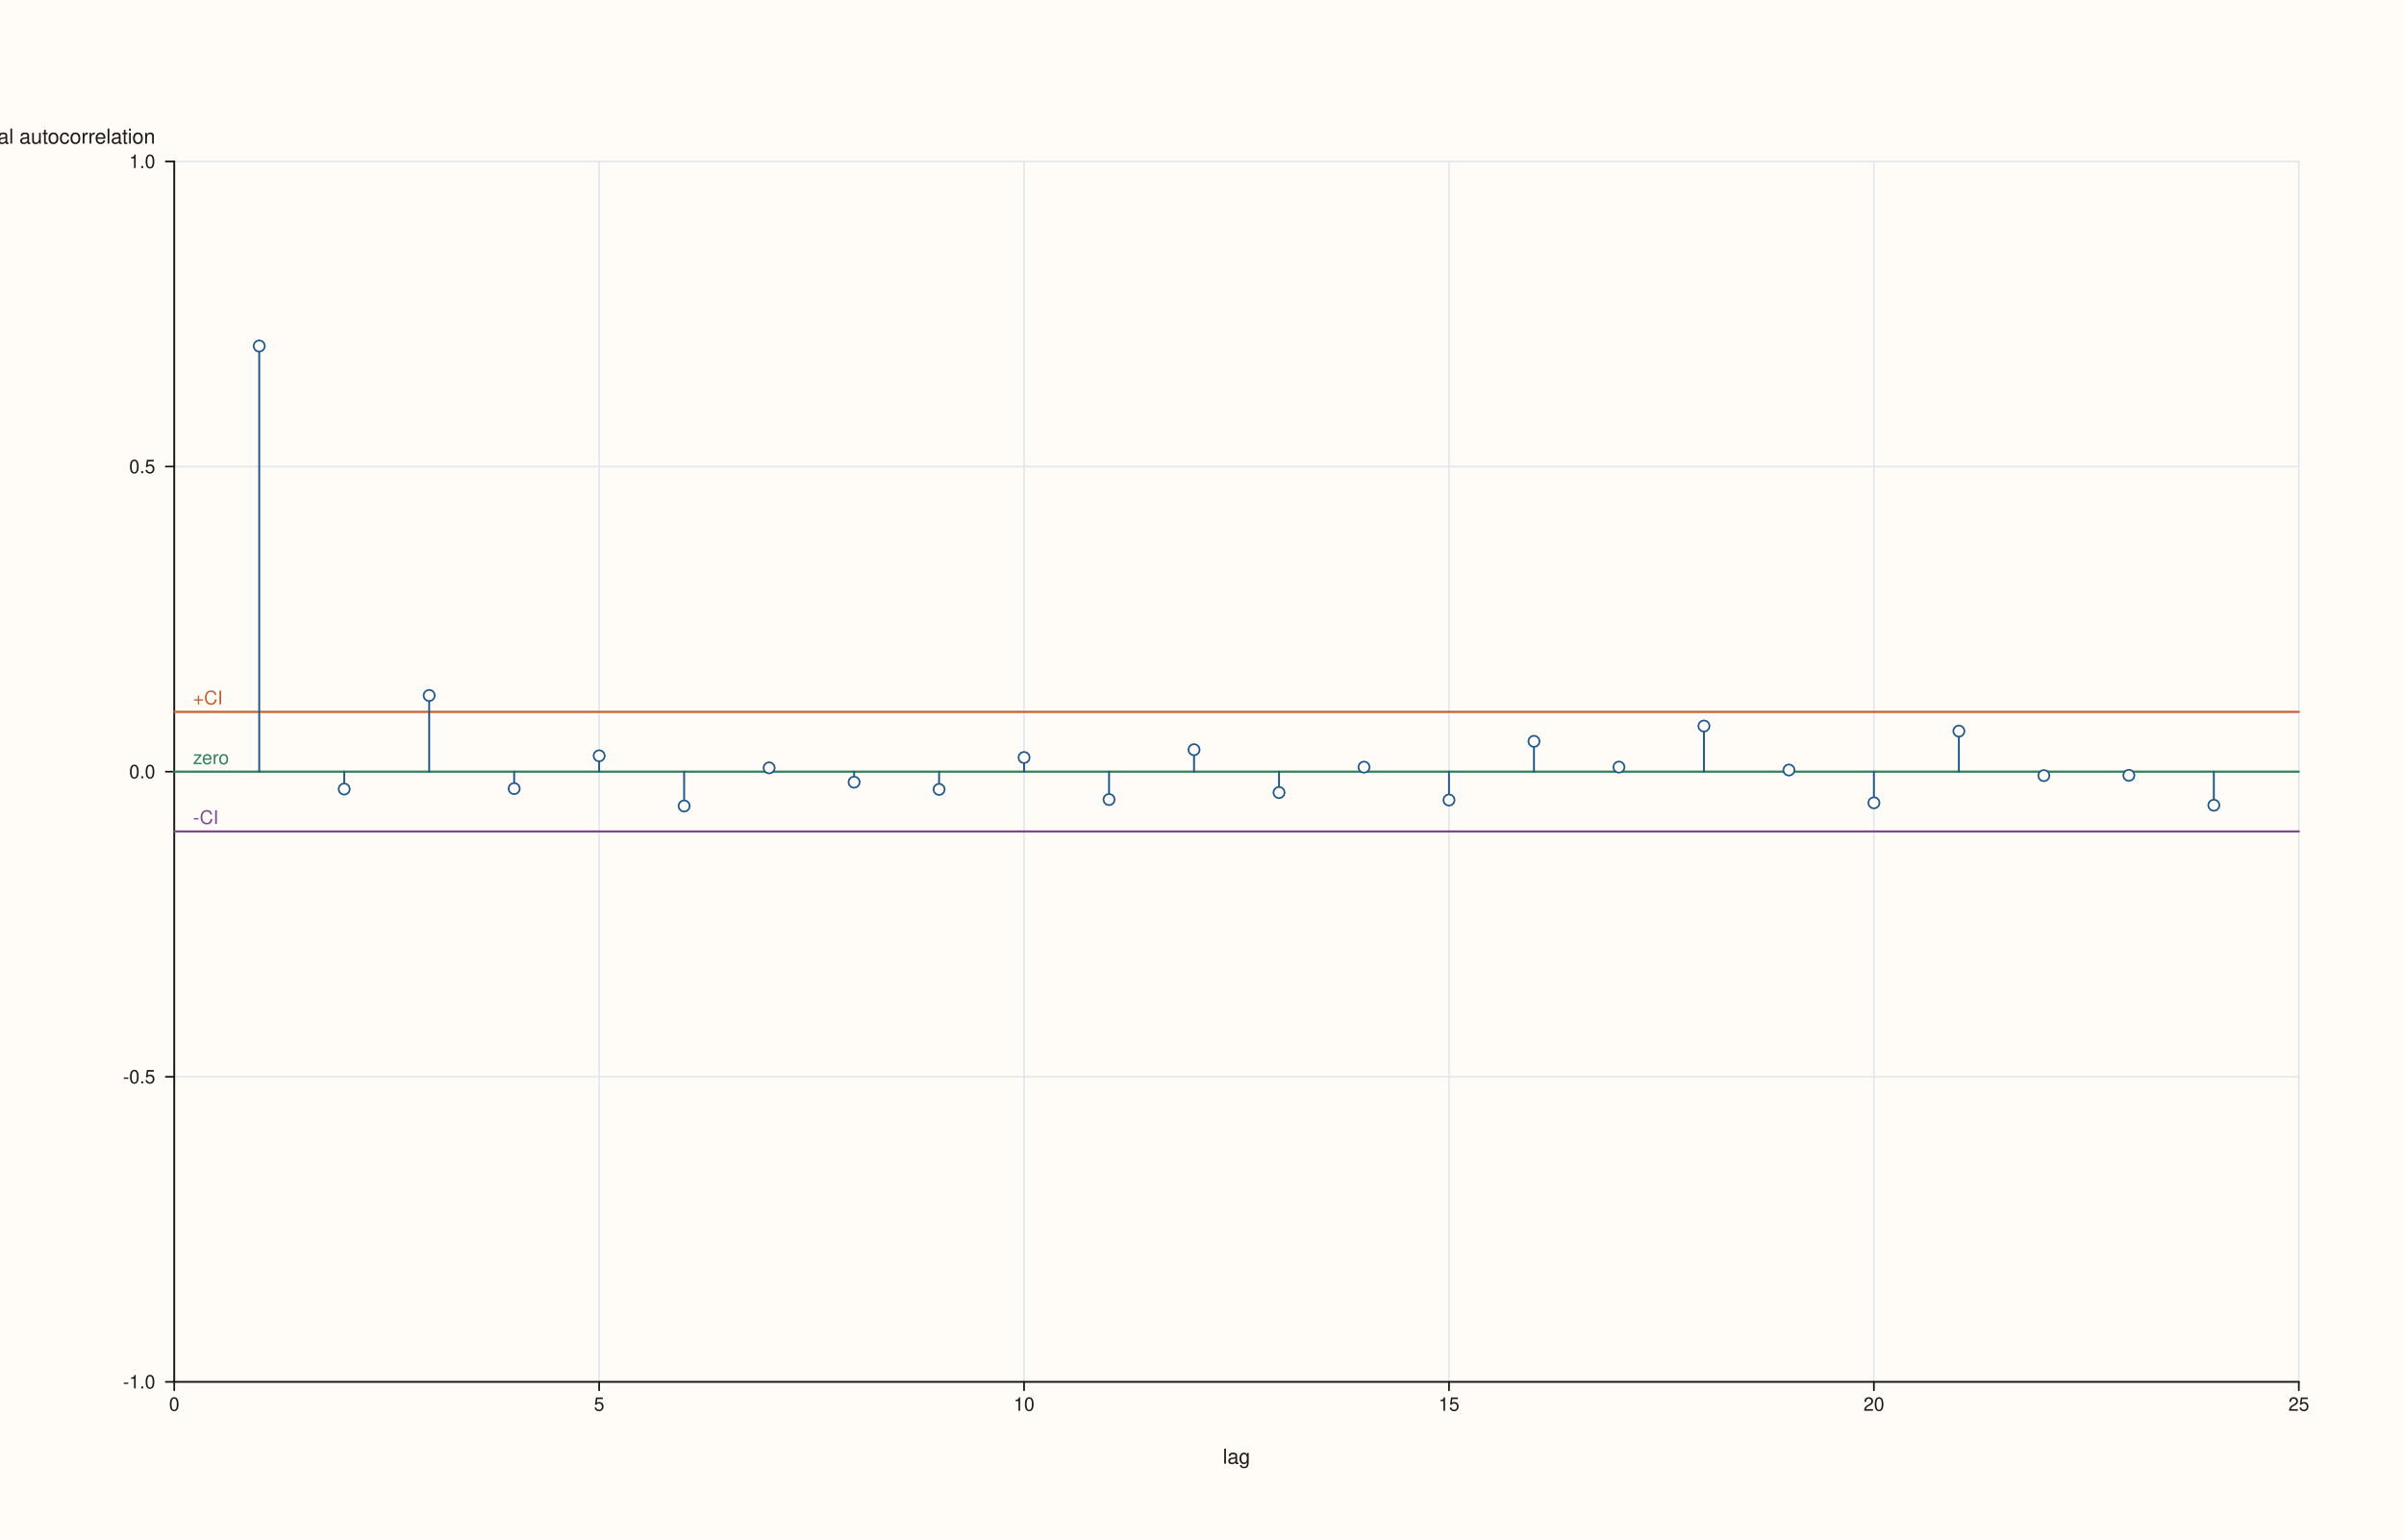
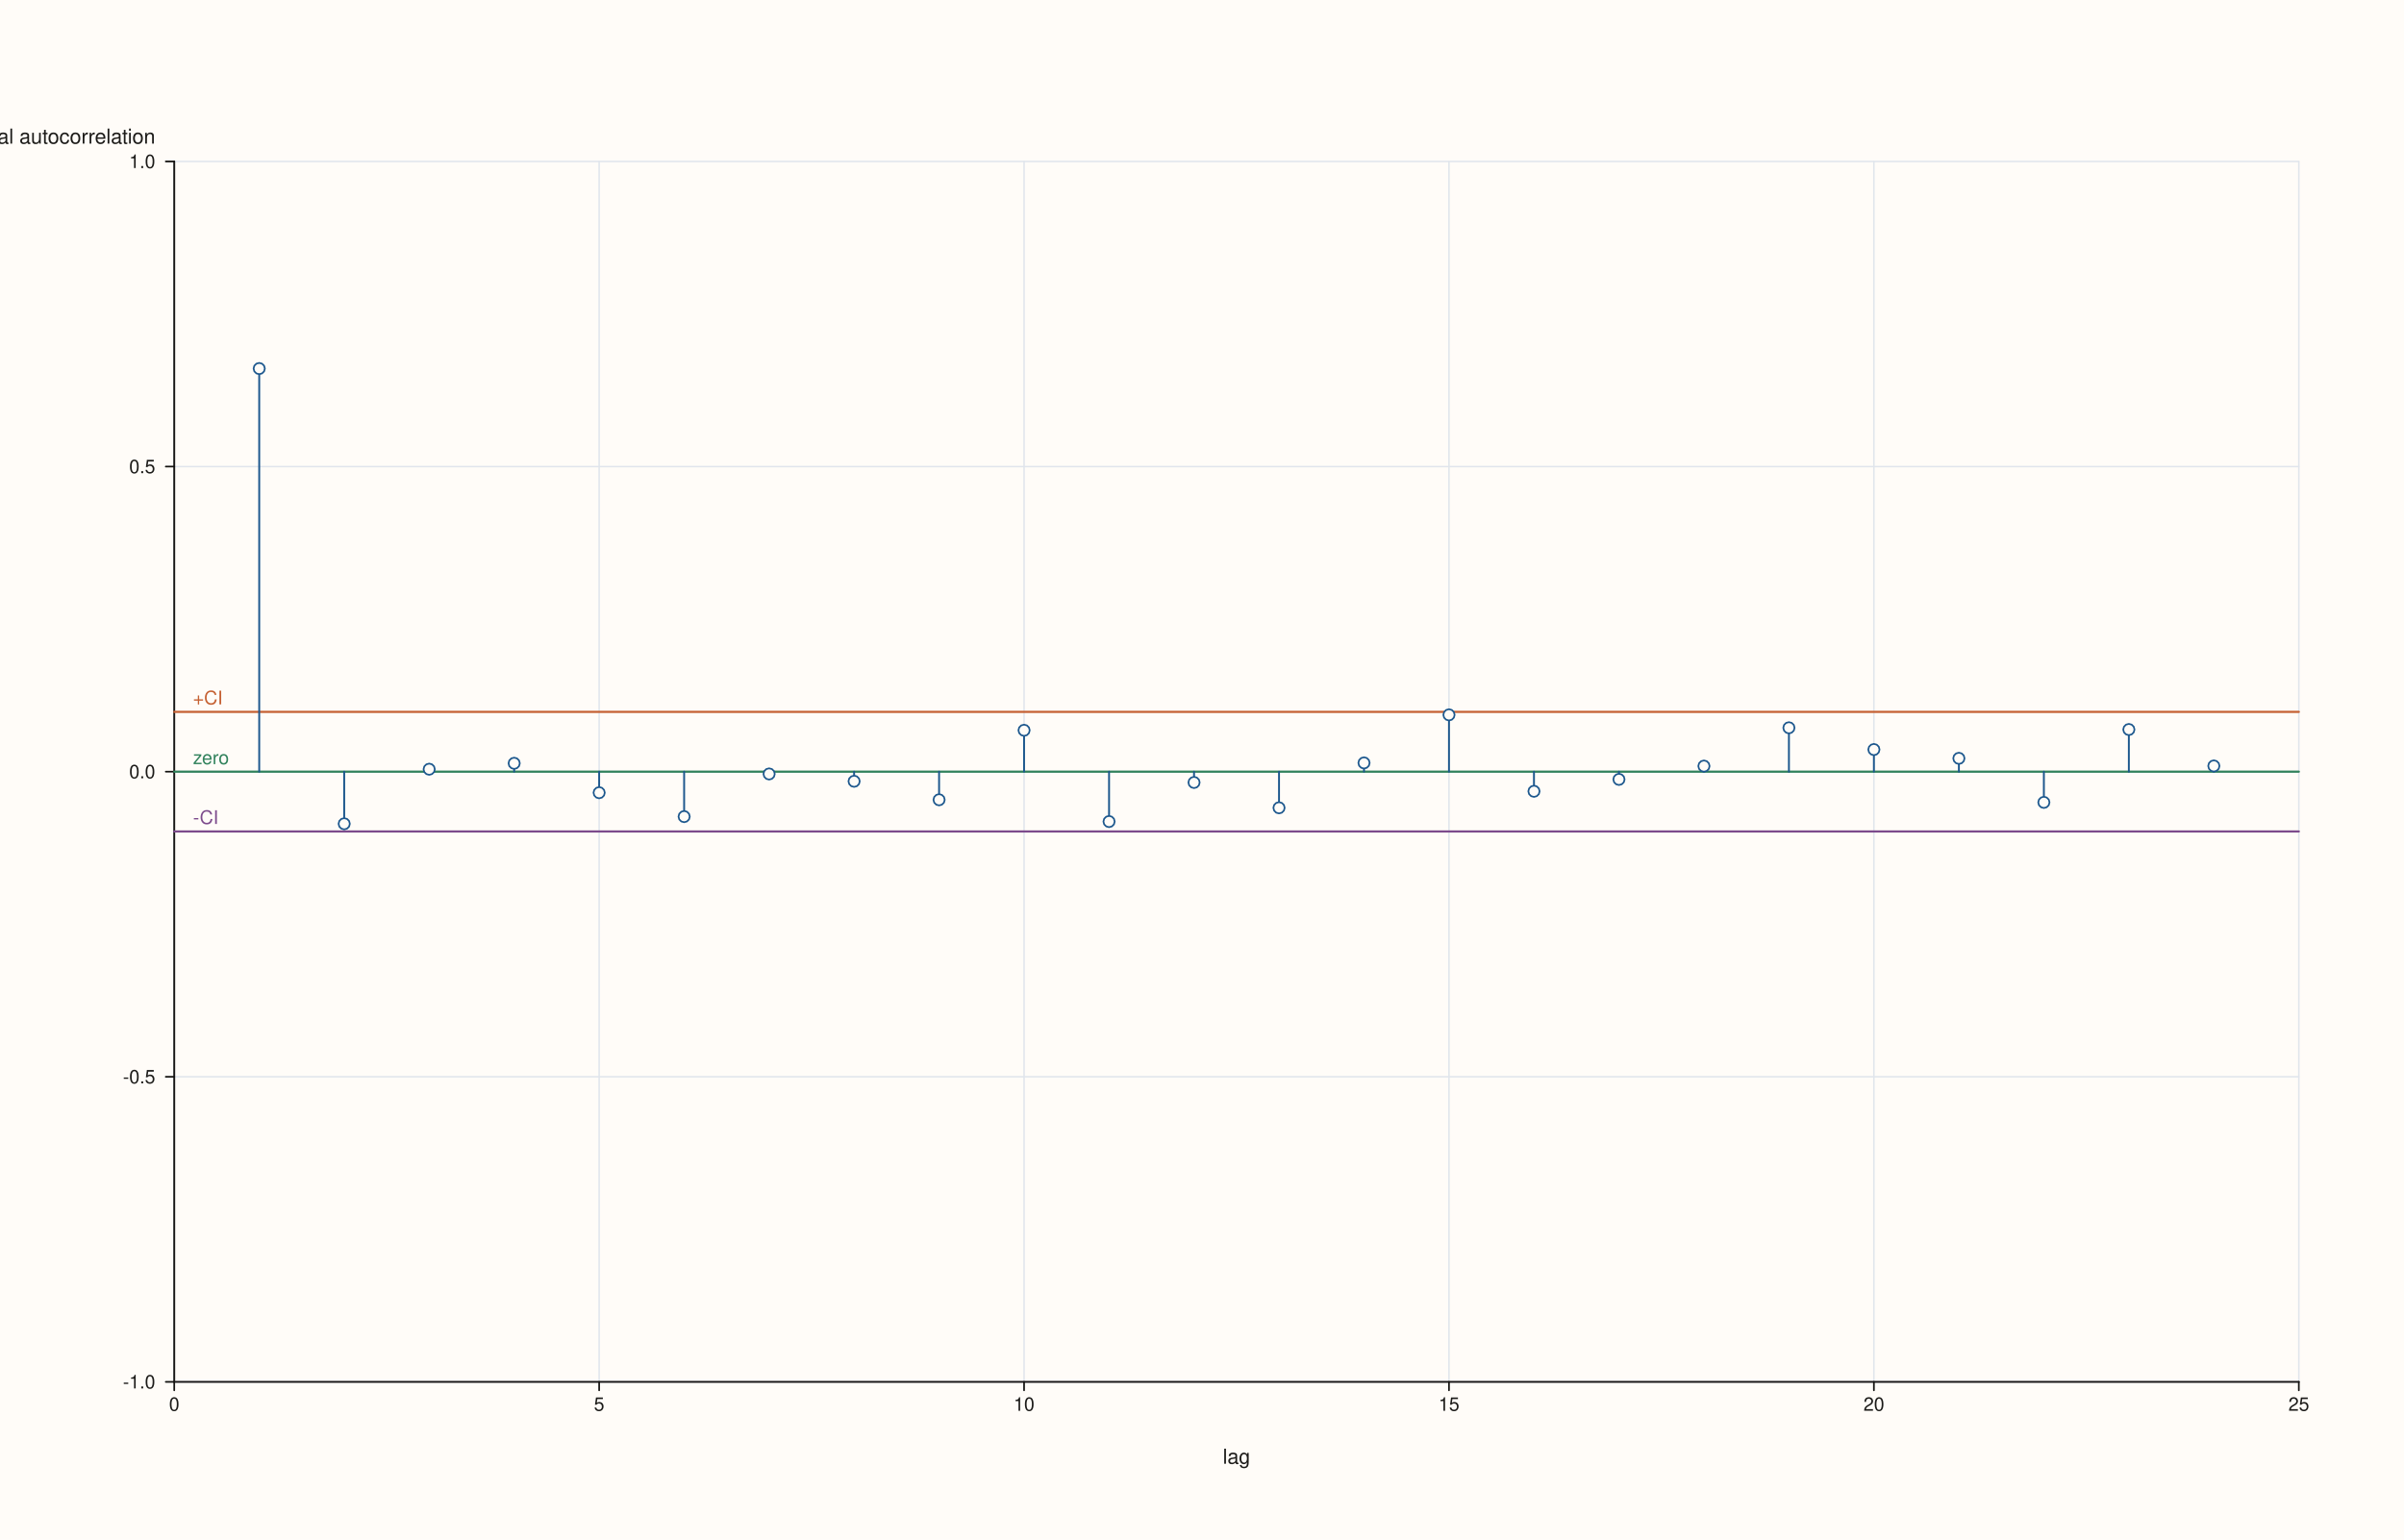
<svg xmlns="http://www.w3.org/2000/svg" width="1280" height="820" viewBox="0 0 1280 820">
  <rect x="0" y="0" width="1280" height="820" fill="rgb(255,252,248)" fill-opacity="1" />
  <path d="M 0 0 L 1280 0 L 1280 820 L 0 820 Z" stroke="none" fill="rgb(255,252,248)" fill-opacity="1" stroke-linejoin="round" stroke-linecap="round" />
  <path d="M 28 28 L 1252 28 L 1252 792 L 28 792 Z" stroke="none" fill="rgb(255,252,248)" fill-opacity="1" stroke-linejoin="round" stroke-linecap="round" />
  <path d="M 92.77 86 L 92.77 736 " stroke="rgb(224,229,236)" stroke-opacity="1" stroke-width="0.8" fill="none" stroke-linejoin="round" stroke-linecap="round" />
  <path d="M 319.016 86 L 319.016 736 " stroke="rgb(224,229,236)" stroke-opacity="1" stroke-width="0.8" fill="none" stroke-linejoin="round" stroke-linecap="round" />
  <path d="M 545.262 86 L 545.262 736 " stroke="rgb(224,229,236)" stroke-opacity="1" stroke-width="0.8" fill="none" stroke-linejoin="round" stroke-linecap="round" />
  <path d="M 771.508 86 L 771.508 736 " stroke="rgb(224,229,236)" stroke-opacity="1" stroke-width="0.8" fill="none" stroke-linejoin="round" stroke-linecap="round" />
  <path d="M 997.754 86 L 997.754 736 " stroke="rgb(224,229,236)" stroke-opacity="1" stroke-width="0.8" fill="none" stroke-linejoin="round" stroke-linecap="round" />
  <path d="M 1224 86 L 1224 736 " stroke="rgb(224,229,236)" stroke-opacity="1" stroke-width="0.8" fill="none" stroke-linejoin="round" stroke-linecap="round" />
  <path d="M 92.77 736 L 1224 736 " stroke="rgb(224,229,236)" stroke-opacity="1" stroke-width="0.8" fill="none" stroke-linejoin="round" stroke-linecap="round" />
  <path d="M 92.77 573.5 L 1224 573.5 " stroke="rgb(224,229,236)" stroke-opacity="1" stroke-width="0.8" fill="none" stroke-linejoin="round" stroke-linecap="round" />
  <path d="M 92.77 411 L 1224 411 " stroke="rgb(224,229,236)" stroke-opacity="1" stroke-width="0.8" fill="none" stroke-linejoin="round" stroke-linecap="round" />
  <path d="M 92.77 248.5 L 1224 248.5 " stroke="rgb(224,229,236)" stroke-opacity="1" stroke-width="0.8" fill="none" stroke-linejoin="round" stroke-linecap="round" />
  <path d="M 92.77 86 L 1224 86 " stroke="rgb(224,229,236)" stroke-opacity="1" stroke-width="0.8" fill="none" stroke-linejoin="round" stroke-linecap="round" />
  <path d="M 92.77 736 L 1224 736 " stroke="rgb(25,24,23)" stroke-opacity="1" stroke-width="1" fill="none" stroke-linejoin="round" stroke-linecap="round" />
  <path d="M 92.77 86 L 92.77 736 " stroke="rgb(25,24,23)" stroke-opacity="1" stroke-width="1" fill="none" stroke-linejoin="round" stroke-linecap="round" />
  <path d="M 92.77 736 L 92.77 740.5 " stroke="rgb(20,19,17)" stroke-opacity="1" stroke-width="0.9" fill="none" stroke-linejoin="round" stroke-linecap="round" />
  <text x="92.77" y="751.4" font-family="Helvetica, Arial, sans-serif" font-size="10" fill="rgb(28,27,25)" fill-opacity="1" text-anchor="middle">0</text>
  <path d="M 319.016 736 L 319.016 740.5 " stroke="rgb(20,19,17)" stroke-opacity="1" stroke-width="0.9" fill="none" stroke-linejoin="round" stroke-linecap="round" />
  <text x="319.016" y="751.4" font-family="Helvetica, Arial, sans-serif" font-size="10" fill="rgb(28,27,25)" fill-opacity="1" text-anchor="middle">5</text>
  <path d="M 545.262 736 L 545.262 740.5 " stroke="rgb(20,19,17)" stroke-opacity="1" stroke-width="0.9" fill="none" stroke-linejoin="round" stroke-linecap="round" />
  <text x="545.262" y="751.4" font-family="Helvetica, Arial, sans-serif" font-size="10" fill="rgb(28,27,25)" fill-opacity="1" text-anchor="middle">10</text>
  <path d="M 771.508 736 L 771.508 740.5 " stroke="rgb(20,19,17)" stroke-opacity="1" stroke-width="0.9" fill="none" stroke-linejoin="round" stroke-linecap="round" />
  <text x="771.508" y="751.4" font-family="Helvetica, Arial, sans-serif" font-size="10" fill="rgb(28,27,25)" fill-opacity="1" text-anchor="middle">15</text>
  <path d="M 997.754 736 L 997.754 740.5 " stroke="rgb(20,19,17)" stroke-opacity="1" stroke-width="0.9" fill="none" stroke-linejoin="round" stroke-linecap="round" />
  <text x="997.754" y="751.4" font-family="Helvetica, Arial, sans-serif" font-size="10" fill="rgb(28,27,25)" fill-opacity="1" text-anchor="middle">20</text>
  <path d="M 1224 736 L 1224 740.5 " stroke="rgb(20,19,17)" stroke-opacity="1" stroke-width="0.9" fill="none" stroke-linejoin="round" stroke-linecap="round" />
  <text x="1224" y="751.4" font-family="Helvetica, Arial, sans-serif" font-size="10" fill="rgb(28,27,25)" fill-opacity="1" text-anchor="middle">25</text>
  <path d="M 88.27 736 L 92.77 736 " stroke="rgb(20,19,17)" stroke-opacity="1" stroke-width="0.9" fill="none" stroke-linejoin="round" stroke-linecap="round" />
  <text x="82.67" y="739.5" font-family="Helvetica, Arial, sans-serif" font-size="10" fill="rgb(28,27,25)" fill-opacity="1" text-anchor="end">-1.0</text>
  <path d="M 88.27 573.5 L 92.77 573.5 " stroke="rgb(20,19,17)" stroke-opacity="1" stroke-width="0.9" fill="none" stroke-linejoin="round" stroke-linecap="round" />
  <text x="82.67" y="577" font-family="Helvetica, Arial, sans-serif" font-size="10" fill="rgb(28,27,25)" fill-opacity="1" text-anchor="end">-0.5</text>
  <path d="M 88.27 411 L 92.77 411 " stroke="rgb(20,19,17)" stroke-opacity="1" stroke-width="0.9" fill="none" stroke-linejoin="round" stroke-linecap="round" />
  <text x="82.67" y="414.5" font-family="Helvetica, Arial, sans-serif" font-size="10" fill="rgb(28,27,25)" fill-opacity="1" text-anchor="end">0.0</text>
  <path d="M 88.27 248.5 L 92.77 248.5 " stroke="rgb(20,19,17)" stroke-opacity="1" stroke-width="0.9" fill="none" stroke-linejoin="round" stroke-linecap="round" />
  <text x="82.67" y="252" font-family="Helvetica, Arial, sans-serif" font-size="10" fill="rgb(28,27,25)" fill-opacity="1" text-anchor="end">0.5</text>
  <path d="M 88.27 86 L 92.77 86 " stroke="rgb(20,19,17)" stroke-opacity="1" stroke-width="0.9" fill="none" stroke-linejoin="round" stroke-linecap="round" />
  <text x="82.67" y="89.5" font-family="Helvetica, Arial, sans-serif" font-size="10" fill="rgb(28,27,25)" fill-opacity="1" text-anchor="end">1.0</text>
  <text x="658.385" y="779.6" font-family="Helvetica, Arial, sans-serif" font-size="11" fill="rgb(28,27,25)" fill-opacity="1" text-anchor="middle">lag</text>
  <text x="82.67" y="76.5" font-family="Helvetica, Arial, sans-serif" font-size="11" fill="rgb(28,27,25)" fill-opacity="1" text-anchor="end">partial autocorrelation</text>
  <path d="M 92.77 411 L 1224 411 " stroke="rgb(49,130,92)" stroke-opacity="1" stroke-width="1.15" fill="none" stroke-linejoin="round" stroke-linecap="round" />
  <text x="102.77" y="407" font-family="Helvetica, Arial, sans-serif" font-size="10" fill="rgb(49,130,92)" fill-opacity="1" text-anchor="start">zero</text>
  <path d="M 92.77 379.151 L 1224 379.151 " stroke="rgb(197,97,51)" stroke-opacity="1" stroke-width="1.15" fill="none" stroke-linejoin="round" stroke-linecap="round" />
  <text x="102.77" y="375.151" font-family="Helvetica, Arial, sans-serif" font-size="10" fill="rgb(197,97,51)" fill-opacity="1" text-anchor="start">+CI</text>
  <path d="M 92.77 442.849 L 1224 442.849 " stroke="rgb(125,75,140)" stroke-opacity="1" stroke-width="1.15" fill="none" stroke-linejoin="round" stroke-linecap="round" />
  <text x="102.77" y="438.849" font-family="Helvetica, Arial, sans-serif" font-size="10" fill="rgb(125,75,140)" fill-opacity="1" text-anchor="start">-CI</text>
-   <path d="M 138.019 411 L 138.019 184.284 " stroke="rgb(28,87,141)" stroke-opacity="1" stroke-width="1" fill="none" stroke-linejoin="round" stroke-linecap="round" />
-   <path d="M 141.019 184.284 L 140.617 185.784 L 139.519 186.882 L 138.019 187.284 L 136.519 186.882 L 135.421 185.784 L 135.019 184.284 L 135.421 182.784 L 136.519 181.686 L 138.019 181.284 L 139.519 181.686 L 140.617 182.784 Z" stroke="rgb(28,87,141)" stroke-opacity="1" stroke-width="0.9" fill="rgb(255,252,248)" fill-opacity="1" stroke-linejoin="round" stroke-linecap="round" />
-   <path d="M 183.268 411 L 183.268 420.257 " stroke="rgb(28,87,141)" stroke-opacity="1" stroke-width="1" fill="none" stroke-linejoin="round" stroke-linecap="round" />
-   <path d="M 186.268 420.257 L 185.867 421.757 L 184.768 422.855 L 183.268 423.257 L 181.768 422.855 L 180.67 421.757 L 180.268 420.257 L 180.67 418.757 L 181.768 417.659 L 183.268 417.257 L 184.768 417.659 L 185.867 418.757 Z" stroke="rgb(28,87,141)" stroke-opacity="1" stroke-width="0.9" fill="rgb(255,252,248)" fill-opacity="1" stroke-linejoin="round" stroke-linecap="round" />
-   <path d="M 228.518 411 L 228.518 370.415 " stroke="rgb(28,87,141)" stroke-opacity="1" stroke-width="1" fill="none" stroke-linejoin="round" stroke-linecap="round" />
-   <path d="M 231.518 370.415 L 231.116 371.915 L 230.018 373.013 L 228.518 373.415 L 227.018 373.013 L 225.919 371.915 L 225.518 370.415 L 225.919 368.915 L 227.018 367.817 L 228.518 367.415 L 230.018 367.817 L 231.116 368.915 Z" stroke="rgb(28,87,141)" stroke-opacity="1" stroke-width="0.9" fill="rgb(255,252,248)" fill-opacity="1" stroke-linejoin="round" stroke-linecap="round" />
-   <path d="M 273.767 411 L 273.767 420.02 " stroke="rgb(28,87,141)" stroke-opacity="1" stroke-width="1" fill="none" stroke-linejoin="round" stroke-linecap="round" />
-   <path d="M 276.767 420.02 L 276.365 421.52 L 275.267 422.618 L 273.767 423.02 L 272.267 422.618 L 271.169 421.52 L 270.767 420.02 L 271.169 418.52 L 272.267 417.422 L 273.767 417.02 L 275.267 417.422 L 276.365 418.52 Z" stroke="rgb(28,87,141)" stroke-opacity="1" stroke-width="0.9" fill="rgb(255,252,248)" fill-opacity="1" stroke-linejoin="round" stroke-linecap="round" />
-   <path d="M 319.016 411 L 319.016 402.551 " stroke="rgb(28,87,141)" stroke-opacity="1" stroke-width="1" fill="none" stroke-linejoin="round" stroke-linecap="round" />
-   <path d="M 322.016 402.551 L 321.614 404.051 L 320.516 405.149 L 319.016 405.551 L 317.516 405.149 L 316.418 404.051 L 316.016 402.551 L 316.418 401.051 L 317.516 399.953 L 319.016 399.551 L 320.516 399.953 L 321.614 401.051 Z" stroke="rgb(28,87,141)" stroke-opacity="1" stroke-width="0.9" fill="rgb(255,252,248)" fill-opacity="1" stroke-linejoin="round" stroke-linecap="round" />
-   <path d="M 364.265 411 L 364.265 429.275 " stroke="rgb(28,87,141)" stroke-opacity="1" stroke-width="1" fill="none" stroke-linejoin="round" stroke-linecap="round" />
-   <path d="M 367.265 429.275 L 366.863 430.775 L 365.765 431.873 L 364.265 432.275 L 362.765 431.873 L 361.667 430.775 L 361.265 429.275 L 361.667 427.775 L 362.765 426.677 L 364.265 426.275 L 365.765 426.677 L 366.863 427.775 Z" stroke="rgb(28,87,141)" stroke-opacity="1" stroke-width="0.9" fill="rgb(255,252,248)" fill-opacity="1" stroke-linejoin="round" stroke-linecap="round" />
-   <path d="M 409.514 411 L 409.514 408.967 " stroke="rgb(28,87,141)" stroke-opacity="1" stroke-width="1" fill="none" stroke-linejoin="round" stroke-linecap="round" />
-   <path d="M 412.514 408.967 L 412.113 410.467 L 411.014 411.565 L 409.514 411.967 L 408.014 411.565 L 406.916 410.467 L 406.514 408.967 L 406.916 407.467 L 408.014 406.369 L 409.514 405.967 L 411.014 406.369 L 412.113 407.467 Z" stroke="rgb(28,87,141)" stroke-opacity="1" stroke-width="0.9" fill="rgb(255,252,248)" fill-opacity="1" stroke-linejoin="round" stroke-linecap="round" />
-   <path d="M 454.764 411 L 454.764 416.588 " stroke="rgb(28,87,141)" stroke-opacity="1" stroke-width="1" fill="none" stroke-linejoin="round" stroke-linecap="round" />
-   <path d="M 457.764 416.588 L 457.362 418.088 L 456.264 419.186 L 454.764 419.588 L 453.264 419.186 L 452.166 418.088 L 451.764 416.588 L 452.166 415.088 L 453.264 413.99 L 454.764 413.588 L 456.264 413.99 L 457.362 415.088 Z" stroke="rgb(28,87,141)" stroke-opacity="1" stroke-width="0.9" fill="rgb(255,252,248)" fill-opacity="1" stroke-linejoin="round" stroke-linecap="round" />
-   <path d="M 500.013 411 L 500.013 420.447 " stroke="rgb(28,87,141)" stroke-opacity="1" stroke-width="1" fill="none" stroke-linejoin="round" stroke-linecap="round" />
-   <path d="M 503.013 420.447 L 502.611 421.947 L 501.513 423.045 L 500.013 423.447 L 498.513 423.045 L 497.415 421.947 L 497.013 420.447 L 497.415 418.947 L 498.513 417.849 L 500.013 417.447 L 501.513 417.849 L 502.611 418.947 Z" stroke="rgb(28,87,141)" stroke-opacity="1" stroke-width="0.9" fill="rgb(255,252,248)" fill-opacity="1" stroke-linejoin="round" stroke-linecap="round" />
-   <path d="M 545.262 411 L 545.262 403.451 " stroke="rgb(28,87,141)" stroke-opacity="1" stroke-width="1" fill="none" stroke-linejoin="round" stroke-linecap="round" />
-   <path d="M 548.262 403.451 L 547.86 404.951 L 546.762 406.049 L 545.262 406.451 L 543.762 406.049 L 542.664 404.951 L 542.262 403.451 L 542.664 401.951 L 543.762 400.853 L 545.262 400.451 L 546.762 400.853 L 547.86 401.951 Z" stroke="rgb(28,87,141)" stroke-opacity="1" stroke-width="0.9" fill="rgb(255,252,248)" fill-opacity="1" stroke-linejoin="round" stroke-linecap="round" />
-   <path d="M 590.511 411 L 590.511 425.852 " stroke="rgb(28,87,141)" stroke-opacity="1" stroke-width="1" fill="none" stroke-linejoin="round" stroke-linecap="round" />
-   <path d="M 593.511 425.852 L 593.109 427.352 L 592.011 428.45 L 590.511 428.852 L 589.011 428.45 L 587.913 427.352 L 587.511 425.852 L 587.913 424.352 L 589.011 423.254 L 590.511 422.852 L 592.011 423.254 L 593.109 424.352 Z" stroke="rgb(28,87,141)" stroke-opacity="1" stroke-width="0.9" fill="rgb(255,252,248)" fill-opacity="1" stroke-linejoin="round" stroke-linecap="round" />
-   <path d="M 635.76 411 L 635.76 399.294 " stroke="rgb(28,87,141)" stroke-opacity="1" stroke-width="1" fill="none" stroke-linejoin="round" stroke-linecap="round" />
-   <path d="M 638.76 399.294 L 638.359 400.794 L 637.26 401.892 L 635.76 402.294 L 634.26 401.892 L 633.162 400.794 L 632.76 399.294 L 633.162 397.794 L 634.26 396.696 L 635.76 396.294 L 637.26 396.696 L 638.359 397.794 Z" stroke="rgb(28,87,141)" stroke-opacity="1" stroke-width="0.9" fill="rgb(255,252,248)" fill-opacity="1" stroke-linejoin="round" stroke-linecap="round" />
-   <path d="M 681.01 411 L 681.01 422.12 " stroke="rgb(28,87,141)" stroke-opacity="1" stroke-width="1" fill="none" stroke-linejoin="round" stroke-linecap="round" />
-   <path d="M 684.01 422.12 L 683.608 423.62 L 682.51 424.718 L 681.01 425.12 L 679.51 424.718 L 678.412 423.62 L 678.01 422.12 L 678.412 420.62 L 679.51 419.522 L 681.01 419.12 L 682.51 419.522 L 683.608 420.62 Z" stroke="rgb(28,87,141)" stroke-opacity="1" stroke-width="0.9" fill="rgb(255,252,248)" fill-opacity="1" stroke-linejoin="round" stroke-linecap="round" />
-   <path d="M 726.259 411 L 726.259 408.583 " stroke="rgb(28,87,141)" stroke-opacity="1" stroke-width="1" fill="none" stroke-linejoin="round" stroke-linecap="round" />
-   <path d="M 729.259 408.583 L 728.857 410.083 L 727.759 411.181 L 726.259 411.583 L 724.759 411.181 L 723.661 410.083 L 723.259 408.583 L 723.661 407.083 L 724.759 405.985 L 726.259 405.583 L 727.759 405.985 L 728.857 407.083 Z" stroke="rgb(28,87,141)" stroke-opacity="1" stroke-width="0.9" fill="rgb(255,252,248)" fill-opacity="1" stroke-linejoin="round" stroke-linecap="round" />
-   <path d="M 771.508 411 L 771.508 426.101 " stroke="rgb(28,87,141)" stroke-opacity="1" stroke-width="1" fill="none" stroke-linejoin="round" stroke-linecap="round" />
-   <path d="M 774.508 426.101 L 774.106 427.601 L 773.008 428.699 L 771.508 429.101 L 770.008 428.699 L 768.91 427.601 L 768.508 426.101 L 768.91 424.601 L 770.008 423.503 L 771.508 423.101 L 773.008 423.503 L 774.106 424.601 Z" stroke="rgb(28,87,141)" stroke-opacity="1" stroke-width="0.9" fill="rgb(255,252,248)" fill-opacity="1" stroke-linejoin="round" stroke-linecap="round" />
-   <path d="M 816.757 411 L 816.757 394.835 " stroke="rgb(28,87,141)" stroke-opacity="1" stroke-width="1" fill="none" stroke-linejoin="round" stroke-linecap="round" />
-   <path d="M 819.757 394.835 L 819.355 396.335 L 818.257 397.433 L 816.757 397.835 L 815.257 397.433 L 814.159 396.335 L 813.757 394.835 L 814.159 393.335 L 815.257 392.237 L 816.757 391.835 L 818.257 392.237 L 819.355 393.335 Z" stroke="rgb(28,87,141)" stroke-opacity="1" stroke-width="0.9" fill="rgb(255,252,248)" fill-opacity="1" stroke-linejoin="round" stroke-linecap="round" />
-   <path d="M 862.006 411 L 862.006 408.559 " stroke="rgb(28,87,141)" stroke-opacity="1" stroke-width="1" fill="none" stroke-linejoin="round" stroke-linecap="round" />
-   <path d="M 865.006 408.559 L 864.605 410.059 L 863.506 411.157 L 862.006 411.559 L 860.506 411.157 L 859.408 410.059 L 859.006 408.559 L 859.408 407.059 L 860.506 405.961 L 862.006 405.559 L 863.506 405.961 L 864.605 407.059 Z" stroke="rgb(28,87,141)" stroke-opacity="1" stroke-width="0.9" fill="rgb(255,252,248)" fill-opacity="1" stroke-linejoin="round" stroke-linecap="round" />
-   <path d="M 907.256 411 L 907.256 386.688 " stroke="rgb(28,87,141)" stroke-opacity="1" stroke-width="1" fill="none" stroke-linejoin="round" stroke-linecap="round" />
-   <path d="M 910.256 386.688 L 909.854 388.188 L 908.756 389.286 L 907.256 389.688 L 905.756 389.286 L 904.658 388.188 L 904.256 386.688 L 904.658 385.188 L 905.756 384.089 L 907.256 383.688 L 908.756 384.089 L 909.854 385.188 Z" stroke="rgb(28,87,141)" stroke-opacity="1" stroke-width="0.9" fill="rgb(255,252,248)" fill-opacity="1" stroke-linejoin="round" stroke-linecap="round" />
-   <path d="M 952.505 411 L 952.505 410.126 " stroke="rgb(28,87,141)" stroke-opacity="1" stroke-width="1" fill="none" stroke-linejoin="round" stroke-linecap="round" />
-   <path d="M 955.505 410.126 L 955.103 411.626 L 954.005 412.724 L 952.505 413.126 L 951.005 412.724 L 949.907 411.626 L 949.505 410.126 L 949.907 408.626 L 951.005 407.528 L 952.505 407.126 L 954.005 407.528 L 955.103 408.626 Z" stroke="rgb(28,87,141)" stroke-opacity="1" stroke-width="0.9" fill="rgb(255,252,248)" fill-opacity="1" stroke-linejoin="round" stroke-linecap="round" />
-   <path d="M 997.754 411 L 997.754 427.597 " stroke="rgb(28,87,141)" stroke-opacity="1" stroke-width="1" fill="none" stroke-linejoin="round" stroke-linecap="round" />
-   <path d="M 1000.754 427.597 L 1000.352 429.097 L 999.254 430.195 L 997.754 430.597 L 996.254 430.195 L 995.156 429.097 L 994.754 427.597 L 995.156 426.097 L 996.254 424.999 L 997.754 424.597 L 999.254 424.999 L 1000.352 426.097 Z" stroke="rgb(28,87,141)" stroke-opacity="1" stroke-width="0.9" fill="rgb(255,252,248)" fill-opacity="1" stroke-linejoin="round" stroke-linecap="round" />
-   <path d="M 1043.003 411 L 1043.003 389.392 " stroke="rgb(28,87,141)" stroke-opacity="1" stroke-width="1" fill="none" stroke-linejoin="round" stroke-linecap="round" />
-   <path d="M 1046.003 389.392 L 1045.601 390.892 L 1044.503 391.99 L 1043.003 392.392 L 1041.503 391.99 L 1040.405 390.892 L 1040.003 389.392 L 1040.405 387.892 L 1041.503 386.794 L 1043.003 386.392 L 1044.503 386.794 L 1045.601 387.892 Z" stroke="rgb(28,87,141)" stroke-opacity="1" stroke-width="0.9" fill="rgb(255,252,248)" fill-opacity="1" stroke-linejoin="round" stroke-linecap="round" />
-   <path d="M 1088.252 411 L 1088.252 413.11 " stroke="rgb(28,87,141)" stroke-opacity="1" stroke-width="1" fill="none" stroke-linejoin="round" stroke-linecap="round" />
-   <path d="M 1091.252 413.11 L 1090.851 414.61 L 1089.752 415.708 L 1088.252 416.11 L 1086.752 415.708 L 1085.654 414.61 L 1085.252 413.11 L 1085.654 411.61 L 1086.752 410.511 L 1088.252 410.11 L 1089.752 410.511 L 1090.851 411.61 Z" stroke="rgb(28,87,141)" stroke-opacity="1" stroke-width="0.9" fill="rgb(255,252,248)" fill-opacity="1" stroke-linejoin="round" stroke-linecap="round" />
-   <path d="M 1133.502 411 L 1133.502 412.949 " stroke="rgb(28,87,141)" stroke-opacity="1" stroke-width="1" fill="none" stroke-linejoin="round" stroke-linecap="round" />
-   <path d="M 1136.502 412.949 L 1136.1 414.449 L 1135.002 415.547 L 1133.502 415.949 L 1132.002 415.547 L 1130.903 414.449 L 1130.502 412.949 L 1130.903 411.449 L 1132.002 410.351 L 1133.502 409.949 L 1135.002 410.351 L 1136.1 411.449 Z" stroke="rgb(28,87,141)" stroke-opacity="1" stroke-width="0.9" fill="rgb(255,252,248)" fill-opacity="1" stroke-linejoin="round" stroke-linecap="round" />
-   <path d="M 1178.751 411 L 1178.751 428.875 " stroke="rgb(28,87,141)" stroke-opacity="1" stroke-width="1" fill="none" stroke-linejoin="round" stroke-linecap="round" />
-   <path d="M 1181.751 428.875 L 1181.349 430.375 L 1180.251 431.473 L 1178.751 431.875 L 1177.251 431.473 L 1176.153 430.375 L 1175.751 428.875 L 1176.153 427.375 L 1177.251 426.277 L 1178.751 425.875 L 1180.251 426.277 L 1181.349 427.375 Z" stroke="rgb(28,87,141)" stroke-opacity="1" stroke-width="0.9" fill="rgb(255,252,248)" fill-opacity="1" stroke-linejoin="round" stroke-linecap="round" />
+   <path d="M 138.019 411 L 138.019 196.295 " stroke="rgb(28,87,141)" stroke-opacity="1" stroke-width="1" fill="none" stroke-linejoin="round" stroke-linecap="round" />
+   <path d="M 141.019 196.295 L 140.617 197.795 L 139.519 198.893 L 138.019 199.295 L 136.519 198.893 L 135.421 197.795 L 135.019 196.295 L 135.421 194.795 L 136.519 193.697 L 138.019 193.295 L 139.519 193.697 L 140.617 194.795 Z" stroke="rgb(28,87,141)" stroke-opacity="1" stroke-width="0.9" fill="rgb(255,252,248)" fill-opacity="1" stroke-linejoin="round" stroke-linecap="round" />
+   <path d="M 183.268 411 L 183.268 438.756 " stroke="rgb(28,87,141)" stroke-opacity="1" stroke-width="1" fill="none" stroke-linejoin="round" stroke-linecap="round" />
+   <path d="M 186.268 438.756 L 185.867 440.256 L 184.768 441.354 L 183.268 441.756 L 181.768 441.354 L 180.67 440.256 L 180.268 438.756 L 180.67 437.256 L 181.768 436.158 L 183.268 435.756 L 184.768 436.158 L 185.867 437.256 Z" stroke="rgb(28,87,141)" stroke-opacity="1" stroke-width="0.9" fill="rgb(255,252,248)" fill-opacity="1" stroke-linejoin="round" stroke-linecap="round" />
+   <path d="M 228.518 411 L 228.518 409.69 " stroke="rgb(28,87,141)" stroke-opacity="1" stroke-width="1" fill="none" stroke-linejoin="round" stroke-linecap="round" />
+   <path d="M 231.518 409.69 L 231.116 411.19 L 230.018 412.288 L 228.518 412.69 L 227.018 412.288 L 225.919 411.19 L 225.518 409.69 L 225.919 408.19 L 227.018 407.091 L 228.518 406.69 L 230.018 407.091 L 231.116 408.19 Z" stroke="rgb(28,87,141)" stroke-opacity="1" stroke-width="0.9" fill="rgb(255,252,248)" fill-opacity="1" stroke-linejoin="round" stroke-linecap="round" />
+   <path d="M 273.767 411 L 273.767 406.531 " stroke="rgb(28,87,141)" stroke-opacity="1" stroke-width="1" fill="none" stroke-linejoin="round" stroke-linecap="round" />
+   <path d="M 276.767 406.531 L 276.365 408.031 L 275.267 409.13 L 273.767 409.531 L 272.267 409.13 L 271.169 408.031 L 270.767 406.531 L 271.169 405.031 L 272.267 403.933 L 273.767 403.531 L 275.267 403.933 L 276.365 405.031 Z" stroke="rgb(28,87,141)" stroke-opacity="1" stroke-width="0.9" fill="rgb(255,252,248)" fill-opacity="1" stroke-linejoin="round" stroke-linecap="round" />
+   <path d="M 319.016 411 L 319.016 422.196 " stroke="rgb(28,87,141)" stroke-opacity="1" stroke-width="1" fill="none" stroke-linejoin="round" stroke-linecap="round" />
+   <path d="M 322.016 422.196 L 321.614 423.696 L 320.516 424.794 L 319.016 425.196 L 317.516 424.794 L 316.418 423.696 L 316.016 422.196 L 316.418 420.696 L 317.516 419.598 L 319.016 419.196 L 320.516 419.598 L 321.614 420.696 Z" stroke="rgb(28,87,141)" stroke-opacity="1" stroke-width="0.9" fill="rgb(255,252,248)" fill-opacity="1" stroke-linejoin="round" stroke-linecap="round" />
+   <path d="M 364.265 411 L 364.265 434.926 " stroke="rgb(28,87,141)" stroke-opacity="1" stroke-width="1" fill="none" stroke-linejoin="round" stroke-linecap="round" />
+   <path d="M 367.265 434.926 L 366.863 436.426 L 365.765 437.524 L 364.265 437.926 L 362.765 437.524 L 361.667 436.426 L 361.265 434.926 L 361.667 433.426 L 362.765 432.328 L 364.265 431.926 L 365.765 432.328 L 366.863 433.426 Z" stroke="rgb(28,87,141)" stroke-opacity="1" stroke-width="0.9" fill="rgb(255,252,248)" fill-opacity="1" stroke-linejoin="round" stroke-linecap="round" />
+   <path d="M 409.514 411 L 409.514 412.215 " stroke="rgb(28,87,141)" stroke-opacity="1" stroke-width="1" fill="none" stroke-linejoin="round" stroke-linecap="round" />
+   <path d="M 412.514 412.215 L 412.113 413.715 L 411.014 414.813 L 409.514 415.215 L 408.014 414.813 L 406.916 413.715 L 406.514 412.215 L 406.916 410.715 L 408.014 409.617 L 409.514 409.215 L 411.014 409.617 L 412.113 410.715 Z" stroke="rgb(28,87,141)" stroke-opacity="1" stroke-width="0.9" fill="rgb(255,252,248)" fill-opacity="1" stroke-linejoin="round" stroke-linecap="round" />
+   <path d="M 454.764 411 L 454.764 416.114 " stroke="rgb(28,87,141)" stroke-opacity="1" stroke-width="1" fill="none" stroke-linejoin="round" stroke-linecap="round" />
+   <path d="M 457.764 416.114 L 457.362 417.614 L 456.264 418.712 L 454.764 419.114 L 453.264 418.712 L 452.166 417.614 L 451.764 416.114 L 452.166 414.614 L 453.264 413.516 L 454.764 413.114 L 456.264 413.516 L 457.362 414.614 Z" stroke="rgb(28,87,141)" stroke-opacity="1" stroke-width="0.9" fill="rgb(255,252,248)" fill-opacity="1" stroke-linejoin="round" stroke-linecap="round" />
+   <path d="M 500.013 411 L 500.013 425.973 " stroke="rgb(28,87,141)" stroke-opacity="1" stroke-width="1" fill="none" stroke-linejoin="round" stroke-linecap="round" />
+   <path d="M 503.013 425.973 L 502.611 427.473 L 501.513 428.571 L 500.013 428.973 L 498.513 428.571 L 497.415 427.473 L 497.013 425.973 L 497.415 424.473 L 498.513 423.375 L 500.013 422.973 L 501.513 423.375 L 502.611 424.473 Z" stroke="rgb(28,87,141)" stroke-opacity="1" stroke-width="0.9" fill="rgb(255,252,248)" fill-opacity="1" stroke-linejoin="round" stroke-linecap="round" />
+   <path d="M 545.262 411 L 545.262 388.956 " stroke="rgb(28,87,141)" stroke-opacity="1" stroke-width="1" fill="none" stroke-linejoin="round" stroke-linecap="round" />
+   <path d="M 548.262 388.956 L 547.86 390.456 L 546.762 391.554 L 545.262 391.956 L 543.762 391.554 L 542.664 390.456 L 542.262 388.956 L 542.664 387.456 L 543.762 386.358 L 545.262 385.956 L 546.762 386.358 L 547.86 387.456 Z" stroke="rgb(28,87,141)" stroke-opacity="1" stroke-width="0.9" fill="rgb(255,252,248)" fill-opacity="1" stroke-linejoin="round" stroke-linecap="round" />
+   <path d="M 590.511 411 L 590.511 437.568 " stroke="rgb(28,87,141)" stroke-opacity="1" stroke-width="1" fill="none" stroke-linejoin="round" stroke-linecap="round" />
+   <path d="M 593.511 437.568 L 593.109 439.068 L 592.011 440.166 L 590.511 440.568 L 589.011 440.166 L 587.913 439.068 L 587.511 437.568 L 587.913 436.068 L 589.011 434.97 L 590.511 434.568 L 592.011 434.97 L 593.109 436.068 Z" stroke="rgb(28,87,141)" stroke-opacity="1" stroke-width="0.9" fill="rgb(255,252,248)" fill-opacity="1" stroke-linejoin="round" stroke-linecap="round" />
+   <path d="M 635.76 411 L 635.76 416.752 " stroke="rgb(28,87,141)" stroke-opacity="1" stroke-width="1" fill="none" stroke-linejoin="round" stroke-linecap="round" />
+   <path d="M 638.76 416.752 L 638.359 418.252 L 637.26 419.35 L 635.76 419.752 L 634.26 419.35 L 633.162 418.252 L 632.76 416.752 L 633.162 415.252 L 634.26 414.154 L 635.76 413.752 L 637.26 414.154 L 638.359 415.252 Z" stroke="rgb(28,87,141)" stroke-opacity="1" stroke-width="0.9" fill="rgb(255,252,248)" fill-opacity="1" stroke-linejoin="round" stroke-linecap="round" />
+   <path d="M 681.01 411 L 681.01 430.241 " stroke="rgb(28,87,141)" stroke-opacity="1" stroke-width="1" fill="none" stroke-linejoin="round" stroke-linecap="round" />
+   <path d="M 684.01 430.241 L 683.608 431.741 L 682.51 432.839 L 681.01 433.241 L 679.51 432.839 L 678.412 431.741 L 678.01 430.241 L 678.412 428.741 L 679.51 427.643 L 681.01 427.241 L 682.51 427.643 L 683.608 428.741 Z" stroke="rgb(28,87,141)" stroke-opacity="1" stroke-width="0.9" fill="rgb(255,252,248)" fill-opacity="1" stroke-linejoin="round" stroke-linecap="round" />
+   <path d="M 726.259 411 L 726.259 406.331 " stroke="rgb(28,87,141)" stroke-opacity="1" stroke-width="1" fill="none" stroke-linejoin="round" stroke-linecap="round" />
+   <path d="M 729.259 406.331 L 728.857 407.831 L 727.759 408.929 L 726.259 409.331 L 724.759 408.929 L 723.661 407.831 L 723.259 406.331 L 723.661 404.831 L 724.759 403.733 L 726.259 403.331 L 727.759 403.733 L 728.857 404.831 Z" stroke="rgb(28,87,141)" stroke-opacity="1" stroke-width="0.9" fill="rgb(255,252,248)" fill-opacity="1" stroke-linejoin="round" stroke-linecap="round" />
+   <path d="M 771.508 411 L 771.508 380.733 " stroke="rgb(28,87,141)" stroke-opacity="1" stroke-width="1" fill="none" stroke-linejoin="round" stroke-linecap="round" />
+   <path d="M 774.508 380.733 L 774.106 382.233 L 773.008 383.331 L 771.508 383.733 L 770.008 383.331 L 768.91 382.233 L 768.508 380.733 L 768.91 379.233 L 770.008 378.135 L 771.508 377.733 L 773.008 378.135 L 774.106 379.233 Z" stroke="rgb(28,87,141)" stroke-opacity="1" stroke-width="0.9" fill="rgb(255,252,248)" fill-opacity="1" stroke-linejoin="round" stroke-linecap="round" />
+   <path d="M 816.757 411 L 816.757 421.442 " stroke="rgb(28,87,141)" stroke-opacity="1" stroke-width="1" fill="none" stroke-linejoin="round" stroke-linecap="round" />
+   <path d="M 819.757 421.442 L 819.355 422.942 L 818.257 424.04 L 816.757 424.442 L 815.257 424.04 L 814.159 422.942 L 813.757 421.442 L 814.159 419.942 L 815.257 418.844 L 816.757 418.442 L 818.257 418.844 L 819.355 419.942 Z" stroke="rgb(28,87,141)" stroke-opacity="1" stroke-width="0.9" fill="rgb(255,252,248)" fill-opacity="1" stroke-linejoin="round" stroke-linecap="round" />
+   <path d="M 862.006 411 L 862.006 415.111 " stroke="rgb(28,87,141)" stroke-opacity="1" stroke-width="1" fill="none" stroke-linejoin="round" stroke-linecap="round" />
+   <path d="M 865.006 415.111 L 864.605 416.611 L 863.506 417.709 L 862.006 418.111 L 860.506 417.709 L 859.408 416.611 L 859.006 415.111 L 859.408 413.611 L 860.506 412.513 L 862.006 412.111 L 863.506 412.513 L 864.605 413.611 Z" stroke="rgb(28,87,141)" stroke-opacity="1" stroke-width="0.9" fill="rgb(255,252,248)" fill-opacity="1" stroke-linejoin="round" stroke-linecap="round" />
+   <path d="M 907.256 411 L 907.256 408.024 " stroke="rgb(28,87,141)" stroke-opacity="1" stroke-width="1" fill="none" stroke-linejoin="round" stroke-linecap="round" />
+   <path d="M 910.256 408.024 L 909.854 409.524 L 908.756 410.622 L 907.256 411.024 L 905.756 410.622 L 904.658 409.524 L 904.256 408.024 L 904.658 406.524 L 905.756 405.425 L 907.256 405.024 L 908.756 405.425 L 909.854 406.524 Z" stroke="rgb(28,87,141)" stroke-opacity="1" stroke-width="0.9" fill="rgb(255,252,248)" fill-opacity="1" stroke-linejoin="round" stroke-linecap="round" />
+   <path d="M 952.505 411 L 952.505 387.626 " stroke="rgb(28,87,141)" stroke-opacity="1" stroke-width="1" fill="none" stroke-linejoin="round" stroke-linecap="round" />
+   <path d="M 955.505 387.626 L 955.103 389.126 L 954.005 390.224 L 952.505 390.626 L 951.005 390.224 L 949.907 389.126 L 949.505 387.626 L 949.907 386.126 L 951.005 385.028 L 952.505 384.626 L 954.005 385.028 L 955.103 386.126 Z" stroke="rgb(28,87,141)" stroke-opacity="1" stroke-width="0.9" fill="rgb(255,252,248)" fill-opacity="1" stroke-linejoin="round" stroke-linecap="round" />
+   <path d="M 997.754 411 L 997.754 399.216 " stroke="rgb(28,87,141)" stroke-opacity="1" stroke-width="1" fill="none" stroke-linejoin="round" stroke-linecap="round" />
+   <path d="M 1000.754 399.216 L 1000.352 400.716 L 999.254 401.814 L 997.754 402.216 L 996.254 401.814 L 995.156 400.716 L 994.754 399.216 L 995.156 397.716 L 996.254 396.618 L 997.754 396.216 L 999.254 396.618 L 1000.352 397.716 Z" stroke="rgb(28,87,141)" stroke-opacity="1" stroke-width="0.9" fill="rgb(255,252,248)" fill-opacity="1" stroke-linejoin="round" stroke-linecap="round" />
+   <path d="M 1043.003 411 L 1043.003 403.893 " stroke="rgb(28,87,141)" stroke-opacity="1" stroke-width="1" fill="none" stroke-linejoin="round" stroke-linecap="round" />
+   <path d="M 1046.003 403.893 L 1045.601 405.393 L 1044.503 406.491 L 1043.003 406.893 L 1041.503 406.491 L 1040.405 405.393 L 1040.003 403.893 L 1040.405 402.393 L 1041.503 401.295 L 1043.003 400.893 L 1044.503 401.295 L 1045.601 402.393 Z" stroke="rgb(28,87,141)" stroke-opacity="1" stroke-width="0.9" fill="rgb(255,252,248)" fill-opacity="1" stroke-linejoin="round" stroke-linecap="round" />
+   <path d="M 1088.252 411 L 1088.252 427.353 " stroke="rgb(28,87,141)" stroke-opacity="1" stroke-width="1" fill="none" stroke-linejoin="round" stroke-linecap="round" />
+   <path d="M 1091.252 427.353 L 1090.851 428.853 L 1089.752 429.951 L 1088.252 430.353 L 1086.752 429.951 L 1085.654 428.853 L 1085.252 427.353 L 1085.654 425.853 L 1086.752 424.755 L 1088.252 424.353 L 1089.752 424.755 L 1090.851 425.853 Z" stroke="rgb(28,87,141)" stroke-opacity="1" stroke-width="0.9" fill="rgb(255,252,248)" fill-opacity="1" stroke-linejoin="round" stroke-linecap="round" />
+   <path d="M 1133.502 411 L 1133.502 388.551 " stroke="rgb(28,87,141)" stroke-opacity="1" stroke-width="1" fill="none" stroke-linejoin="round" stroke-linecap="round" />
+   <path d="M 1136.502 388.551 L 1136.1 390.051 L 1135.002 391.149 L 1133.502 391.551 L 1132.002 391.149 L 1130.903 390.051 L 1130.502 388.551 L 1130.903 387.051 L 1132.002 385.953 L 1133.502 385.551 L 1135.002 385.953 L 1136.1 387.051 Z" stroke="rgb(28,87,141)" stroke-opacity="1" stroke-width="0.9" fill="rgb(255,252,248)" fill-opacity="1" stroke-linejoin="round" stroke-linecap="round" />
+   <path d="M 1178.751 411 L 1178.751 407.953 " stroke="rgb(28,87,141)" stroke-opacity="1" stroke-width="1" fill="none" stroke-linejoin="round" stroke-linecap="round" />
+   <path d="M 1181.751 407.953 L 1181.349 409.453 L 1180.251 410.551 L 1178.751 410.953 L 1177.251 410.551 L 1176.153 409.453 L 1175.751 407.953 L 1176.153 406.453 L 1177.251 405.355 L 1178.751 404.953 L 1180.251 405.355 L 1181.349 406.453 Z" stroke="rgb(28,87,141)" stroke-opacity="1" stroke-width="0.9" fill="rgb(255,252,248)" fill-opacity="1" stroke-linejoin="round" stroke-linecap="round" />
</svg>
